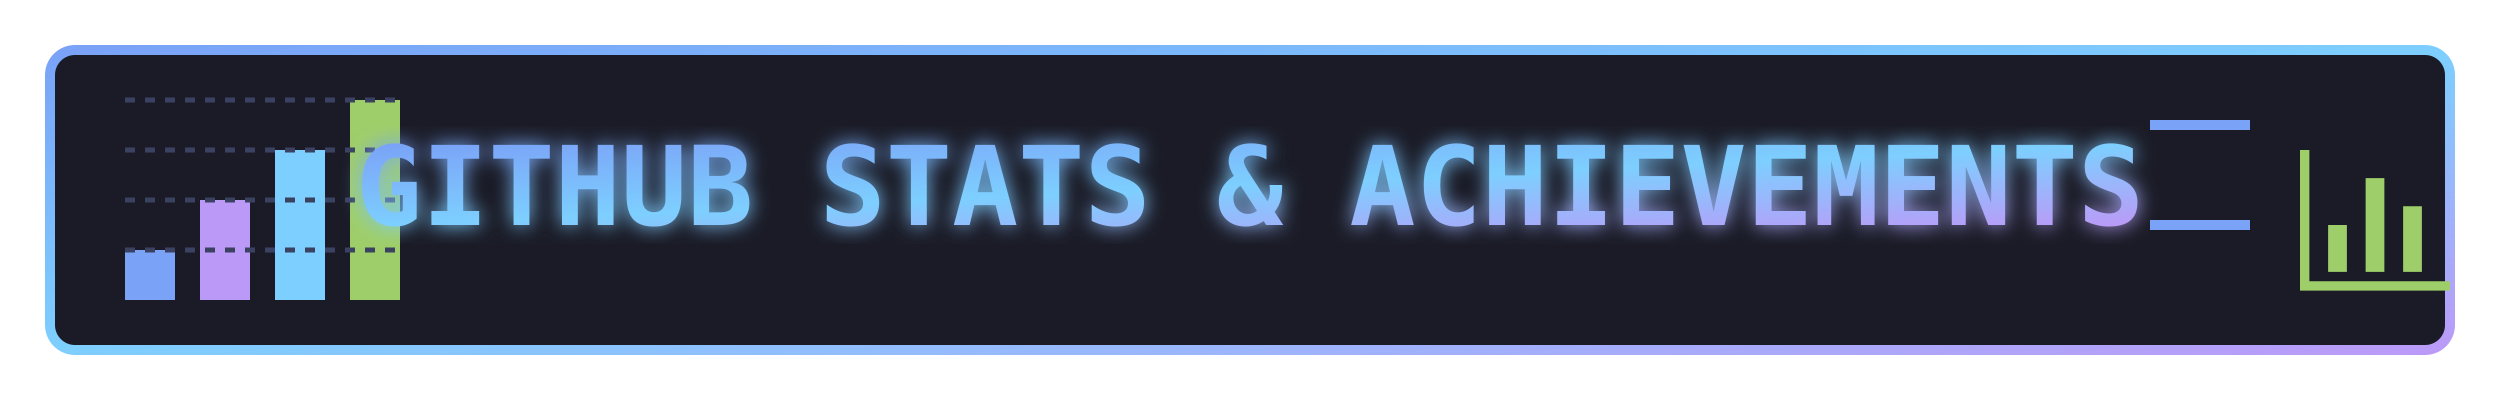
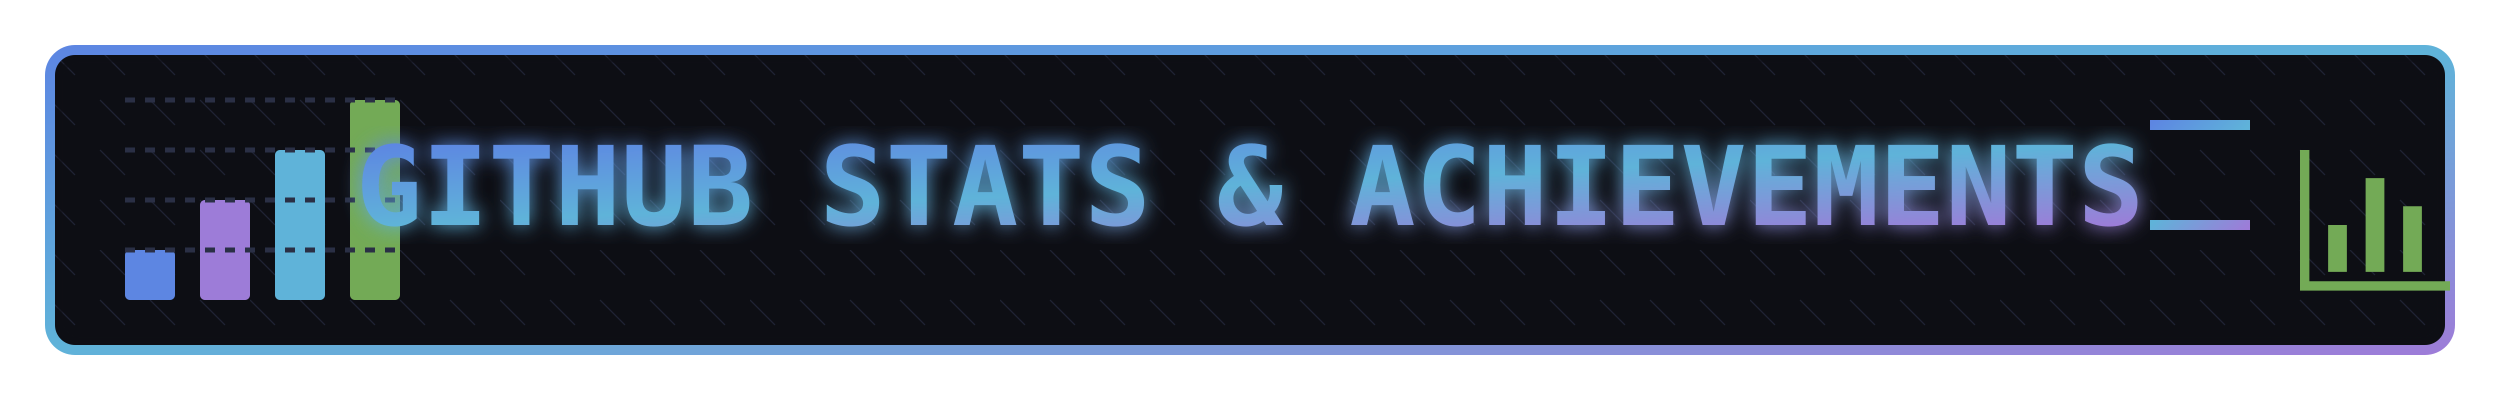
<svg xmlns="http://www.w3.org/2000/svg" width="500" height="80" viewBox="0 0 500 80">
  <defs>
    <linearGradient id="headerGradient" x1="0%" y1="0%" x2="100%" y2="100%">
-       <stop offset="0%" stop-color="#7aa2f7" />
-       <stop offset="50%" stop-color="#7dcfff" />
-       <stop offset="100%" stop-color="#bb9af7" />
+       <stop offset="0%" stop-color="#5d86e2" />
+       <stop offset="50%" stop-color="#5fb3d9" />
+       <stop offset="100%" stop-color="#9d7cd8" />
    </linearGradient>
    <filter id="glow" x="-20%" y="-20%" width="140%" height="140%">
      <feGaussianBlur stdDeviation="2" result="blur" />
      <feComposite in="SourceGraphic" in2="blur" operator="over" />
    </filter>
+     <pattern id="subtlePattern" width="100" height="100" patternUnits="userSpaceOnUse" patternTransform="scale(0.5)">
+       <rect width="100" height="100" fill="#0d0e14" />
+       <path d="M0,0 L10,10 M20,0 L30,10 M40,0 L50,10 M60,0 L70,10 M80,0 L90,10" stroke="#1f2335" stroke-width="0.5" />
+       <path d="M0,20 L10,30 M20,20 L30,30 M40,20 L50,30 M60,20 L70,30 M80,20 L90,30" stroke="#1f2335" stroke-width="0.5" />
+       <path d="M0,40 L10,50 M20,40 L30,50 M40,40 L50,50 M60,40 L70,50 M80,40 L90,50" stroke="#1f2335" stroke-width="0.5" />
+       <path d="M0,60 L10,70 M20,60 L30,70 M40,60 L50,70 M60,60 L70,70 M80,60 L90,70" stroke="#1f2335" stroke-width="0.5" />
+       <path d="M0,80 L10,90 M20,80 L30,90 M40,80 L50,90 M60,80 L70,90 M80,80 L90,90" stroke="#1f2335" stroke-width="0.5" />
+     </pattern>
  </defs>
-   <rect x="10" y="10" width="480" height="60" rx="5" fill="#1a1b26" stroke="url(#headerGradient)" stroke-width="2" />
-   <rect x="25" y="50" width="10" height="10" fill="#7aa2f7" />
-   <rect x="40" y="40" width="10" height="20" fill="#bb9af7" />
-   <rect x="55" y="30" width="10" height="30" fill="#7dcfff" />
-   <rect x="70" y="20" width="10" height="40" fill="#9ece6a" />
-   <path d="M25,20 L80,20" stroke="#3b4261" stroke-width="1" stroke-dasharray="2,2" />
-   <path d="M25,30 L80,30" stroke="#3b4261" stroke-width="1" stroke-dasharray="2,2" />
-   <path d="M25,40 L80,40" stroke="#3b4261" stroke-width="1" stroke-dasharray="2,2" />
-   <path d="M25,50 L80,50" stroke="#3b4261" stroke-width="1" stroke-dasharray="2,2" />
+   <rect x="10" y="10" width="480" height="60" rx="5" fill="url(#subtlePattern)" stroke="url(#headerGradient)" stroke-width="2" />
+   <rect x="12" y="12" width="476" height="56" rx="4" fill="none" stroke="#0d0e14" stroke-width="1" opacity="0.5" />
+   <rect x="25" y="50" width="10" height="10" fill="#5d86e2" rx="1" />
+   <rect x="40" y="40" width="10" height="20" fill="#9d7cd8" rx="1" />
+   <rect x="55" y="30" width="10" height="30" fill="#5fb3d9" rx="1" />
+   <rect x="70" y="20" width="10" height="40" fill="#73aa56" rx="1" />
+   <path d="M25,20 L80,20" stroke="#2a2f45" stroke-width="1" stroke-dasharray="2,2" />
+   <path d="M25,30 L80,30" stroke="#2a2f45" stroke-width="1" stroke-dasharray="2,2" />
+   <path d="M25,40 L80,40" stroke="#2a2f45" stroke-width="1" stroke-dasharray="2,2" />
+   <path d="M25,50 L80,50" stroke="#2a2f45" stroke-width="1" stroke-dasharray="2,2" />
  <text x="250" y="45" font-family="'JetBrains Mono', monospace" font-size="22" font-weight="bold" text-anchor="middle" fill="url(#headerGradient)" filter="url(#glow)">GITHUB STATS &amp; ACHIEVEMENTS</text>
-   <path d="M430,25 L450,25 M430,45 L450,45" stroke="#7aa2f7" stroke-width="2" />
-   <svg x="460" y="30" width="30" height="30" viewBox="0 0 16 16" fill="#9ece6a">
+   <path d="M430,25 L450,25 M430,45 L450,45" stroke="url(#headerGradient)" stroke-width="2" />
+   <svg x="460" y="30" width="30" height="30" viewBox="0 0 16 16" fill="#73aa56">
    <path d="M16 14v1H0V0h1v14h15zM5 13H3V8h2v5zm4 0H7V3h2v10zm4 0h-2V6h2v7z" />
  </svg>
</svg>
